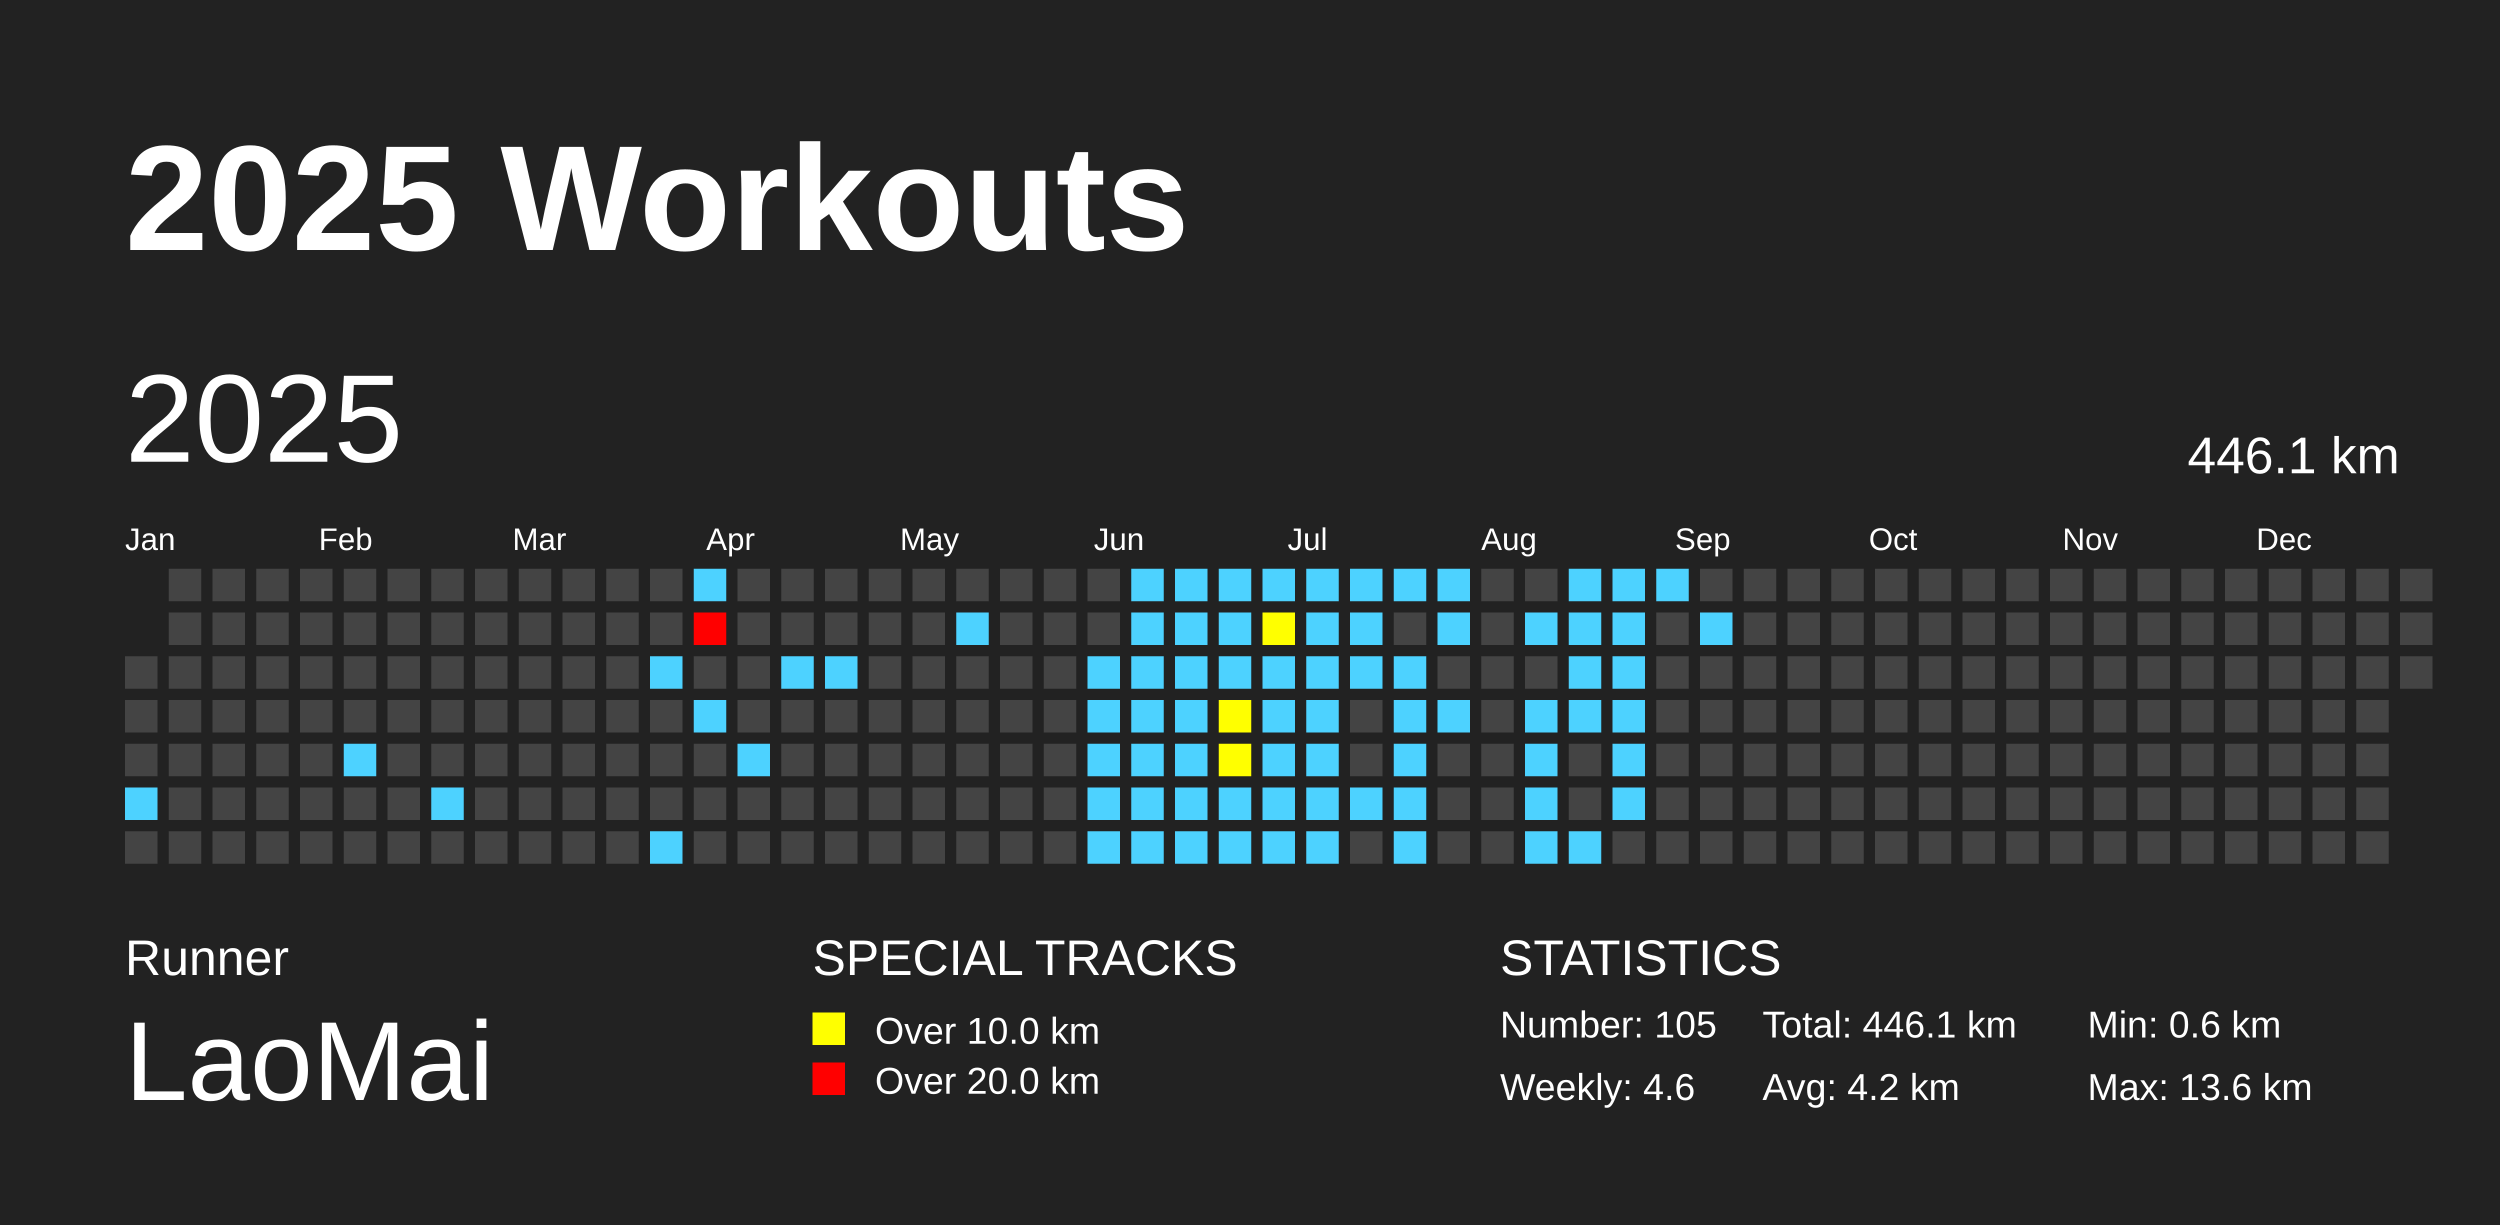
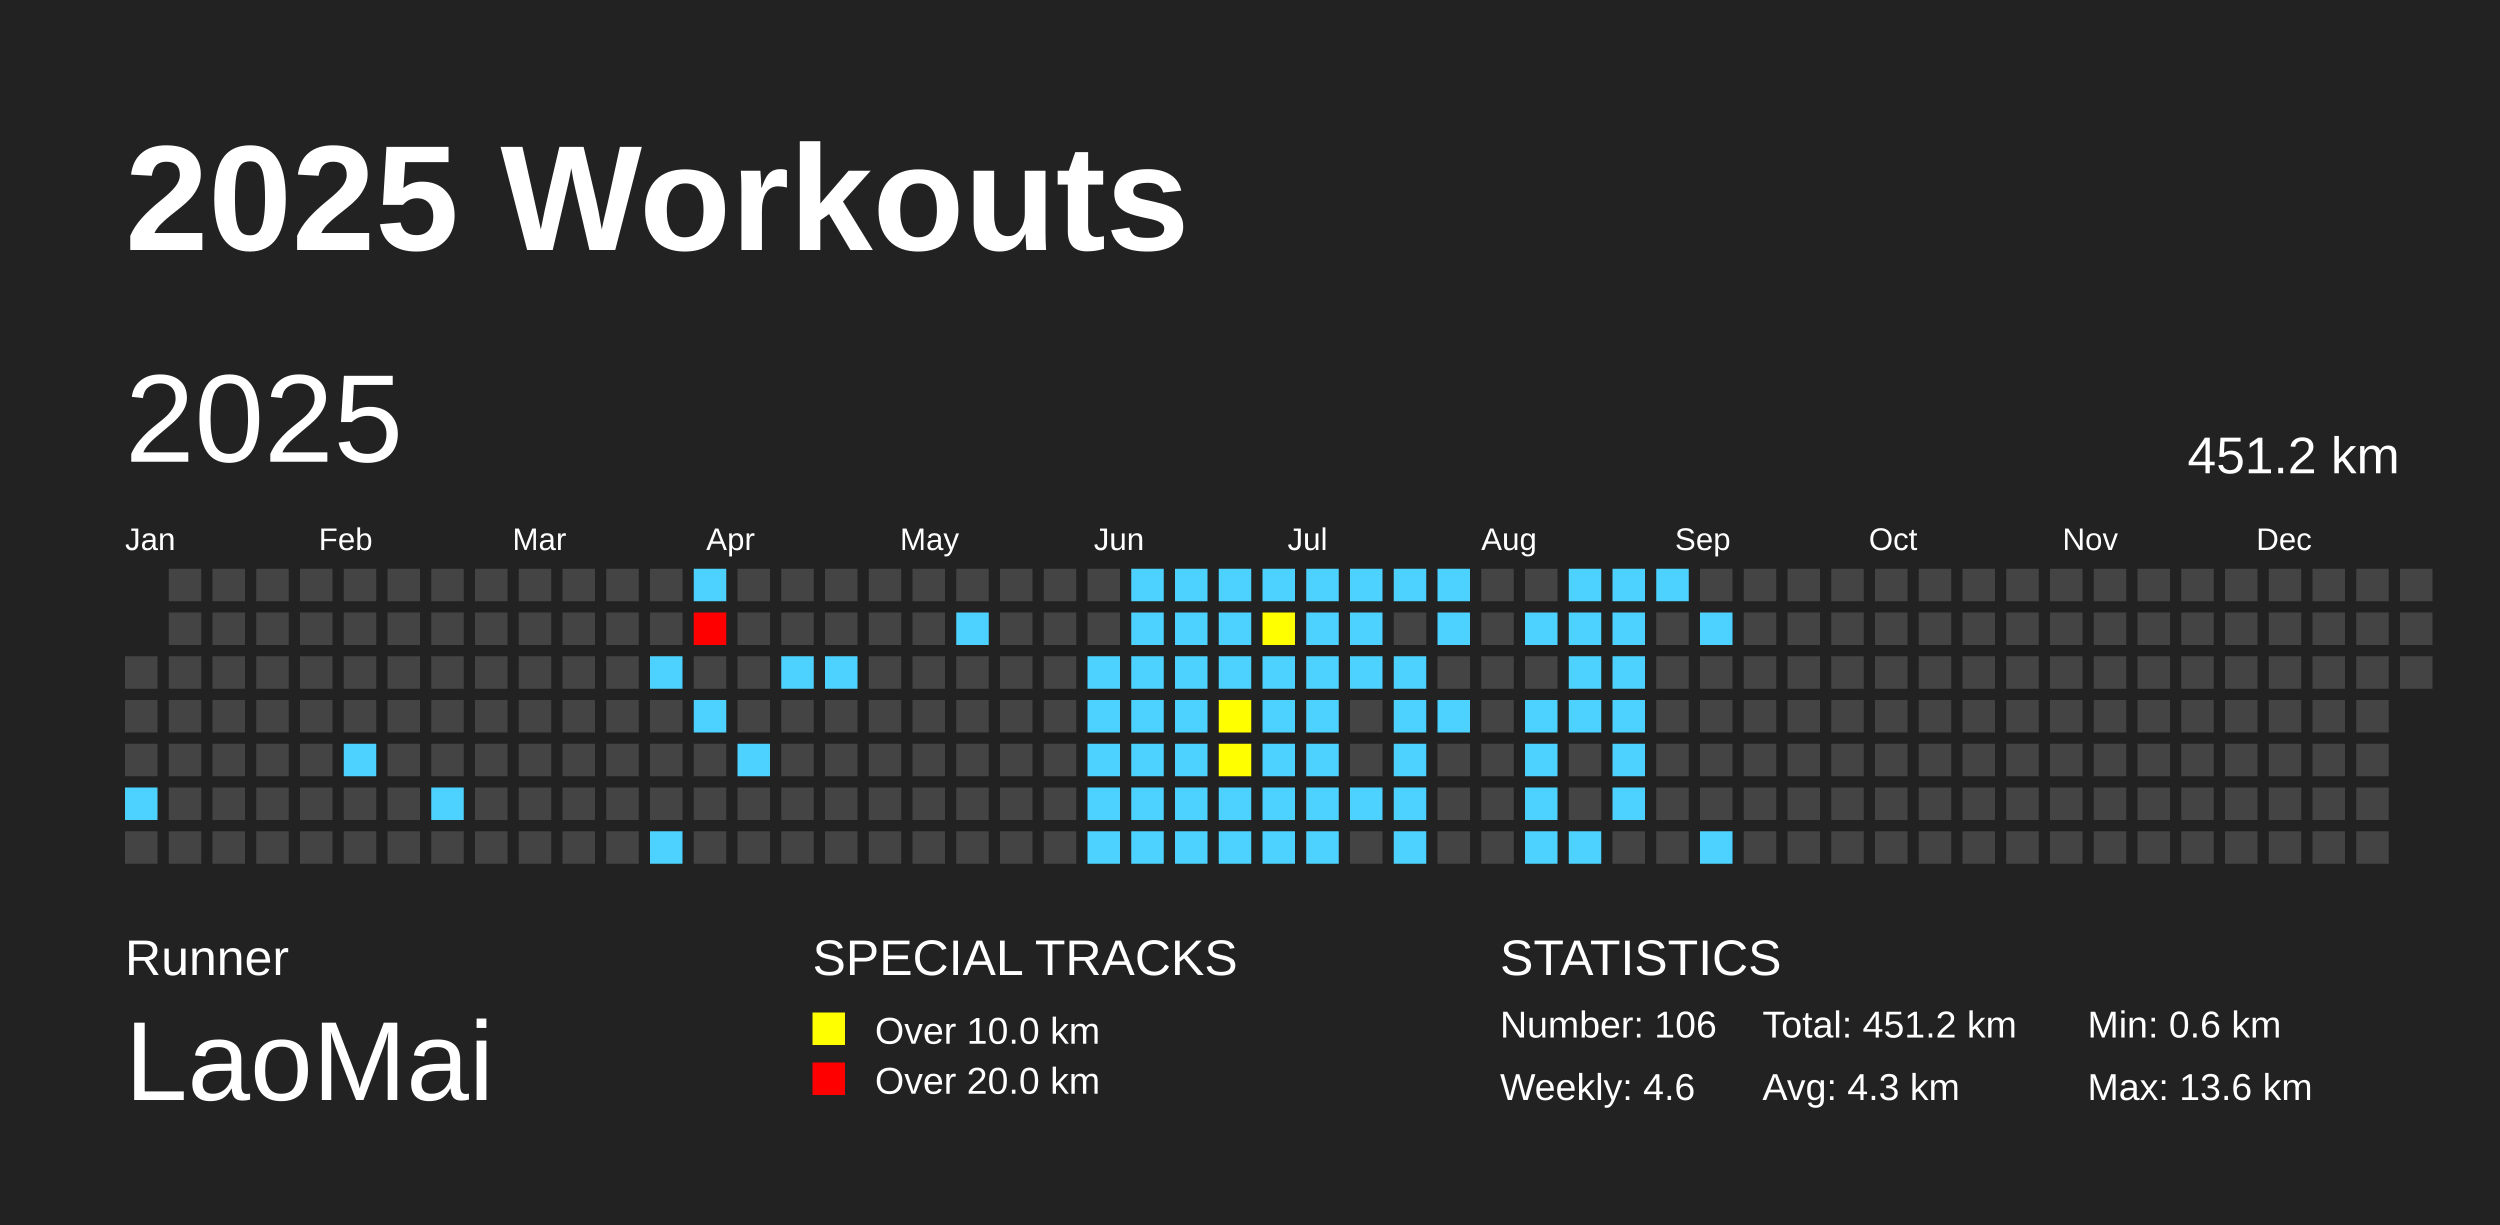
<svg xmlns="http://www.w3.org/2000/svg" baseProfile="full" height="98mm" version="1.1" viewBox="0,0,200,98" width="200mm">
  <defs />
  <rect fill="#222222" height="98" width="200" x="0" y="0" />
  <text fill="#FFFFFF" style="font-size:12px; font-family:Arial; font-weight:bold;" x="10" y="20">2025 Workouts</text>
  <text fill="#FFFFFF" style="font-size:4px; font-family:Arial" x="10" y="78">Runner</text>
  <text fill="#FFFFFF" style="font-size:9px; font-family:Arial" x="10" y="88">LaoMai</text>
  <text fill="#FFFFFF" style="font-size:4px; font-family:Arial" x="65" y="78">SPECIAL TRACKS</text>
  <rect fill="yellow" height="2.6" width="2.6" x="65" y="81" />
  <text fill="#FFFFFF" style="font-size:3px; font-family:Arial" x="70" y="83.5">Over 10.0 km</text>
  <rect fill="red" height="2.6" width="2.6" x="65" y="85" />
  <text fill="#FFFFFF" style="font-size:3px; font-family:Arial" x="70" y="87.5">Over 20.0 km</text>
  <text fill="#FFFFFF" style="font-size:4px; font-family:Arial" x="120" y="78">STATISTICS</text>
-   <text fill="#FFFFFF" style="font-size:3px; font-family:Arial" x="120" y="83">Number: 105</text>
+   <text fill="#FFFFFF" style="font-size:3px; font-family:Arial" x="120" y="83">Number: 106</text>
  <text fill="#FFFFFF" style="font-size:3px; font-family:Arial" x="120" y="88">Weekly: 4.6</text>
-   <text fill="#FFFFFF" style="font-size:3px; font-family:Arial" x="141" y="83">Total: 446.1 km</text>
-   <text fill="#FFFFFF" style="font-size:3px; font-family:Arial" x="141" y="88">Avg: 4.2 km</text>
+   <text fill="#FFFFFF" style="font-size:3px; font-family:Arial" x="141" y="83">Total: 451.2 km</text>
+   <text fill="#FFFFFF" style="font-size:3px; font-family:Arial" x="141" y="88">Avg: 4.3 km</text>
  <text fill="#FFFFFF" style="font-size:3px; font-family:Arial" x="167" y="83">Min: 0.6 km</text>
  <text fill="#FFFFFF" style="font-size:3px; font-family:Arial" x="167" y="88">Max: 13.6 km</text>
  <text dominant-baseline="hanging" fill="#FFFFFF" style="font-size:10.0px; font-family:Arial;" x="10" y="30">2025</text>
-   <text dominant-baseline="hanging" fill="#FFFFFF" style="font-size:4.125px; font-family:Arial;" x="175" y="35">446.1 km</text>
+   <text dominant-baseline="hanging" fill="#FFFFFF" style="font-size:4.125px; font-family:Arial;" x="175" y="35">451.2 km</text>
  <text fill="#FFFFFF" style="font-size:2.5px; font-family:Arial" x="10.0" y="44">Jan</text>
  <text fill="#FFFFFF" style="font-size:2.5px; font-family:Arial" x="25.5" y="44">Feb</text>
  <text fill="#FFFFFF" style="font-size:2.5px; font-family:Arial" x="41.0" y="44">Mar</text>
  <text fill="#FFFFFF" style="font-size:2.5px; font-family:Arial" x="56.5" y="44">Apr</text>
  <text fill="#FFFFFF" style="font-size:2.5px; font-family:Arial" x="72.0" y="44">May</text>
  <text fill="#FFFFFF" style="font-size:2.5px; font-family:Arial" x="87.5" y="44">Jun</text>
  <text fill="#FFFFFF" style="font-size:2.5px; font-family:Arial" x="103.0" y="44">Jul</text>
  <text fill="#FFFFFF" style="font-size:2.5px; font-family:Arial" x="118.5" y="44">Aug</text>
  <text fill="#FFFFFF" style="font-size:2.5px; font-family:Arial" x="134.0" y="44">Sep</text>
  <text fill="#FFFFFF" style="font-size:2.5px; font-family:Arial" x="149.5" y="44">Oct</text>
  <text fill="#FFFFFF" style="font-size:2.5px; font-family:Arial" x="165.0" y="44">Nov</text>
  <text fill="#FFFFFF" style="font-size:2.5px; font-family:Arial" x="180.5" y="44">Dec</text>
  <rect fill="#444444" height="2.6" width="2.6" x="10.0" y="52.5" />
  <rect fill="#444444" height="2.6" width="2.6" x="10.0" y="56.0" />
  <rect fill="#444444" height="2.6" width="2.6" x="10.0" y="59.5" />
  <rect fill="#4DD2FF" height="2.6" width="2.6" x="10.0" y="63.0" />
  <rect fill="#444444" height="2.6" width="2.6" x="10.0" y="66.5" />
  <rect fill="#444444" height="2.6" width="2.6" x="13.5" y="45.5" />
  <rect fill="#444444" height="2.6" width="2.6" x="13.5" y="49.0" />
  <rect fill="#444444" height="2.6" width="2.6" x="13.5" y="52.5" />
  <rect fill="#444444" height="2.6" width="2.6" x="13.5" y="56.0" />
  <rect fill="#444444" height="2.6" width="2.6" x="13.5" y="59.5" />
  <rect fill="#444444" height="2.6" width="2.6" x="13.5" y="63.0" />
  <rect fill="#444444" height="2.6" width="2.6" x="13.5" y="66.5" />
  <rect fill="#444444" height="2.6" width="2.6" x="17.0" y="45.5" />
  <rect fill="#444444" height="2.6" width="2.6" x="17.0" y="49.0" />
  <rect fill="#444444" height="2.6" width="2.6" x="17.0" y="52.5" />
  <rect fill="#444444" height="2.6" width="2.6" x="17.0" y="56.0" />
  <rect fill="#444444" height="2.6" width="2.6" x="17.0" y="59.5" />
  <rect fill="#444444" height="2.6" width="2.6" x="17.0" y="63.0" />
  <rect fill="#444444" height="2.6" width="2.6" x="17.0" y="66.5" />
  <rect fill="#444444" height="2.6" width="2.6" x="20.5" y="45.5" />
  <rect fill="#444444" height="2.6" width="2.6" x="20.5" y="49.0" />
  <rect fill="#444444" height="2.6" width="2.6" x="20.5" y="52.5" />
  <rect fill="#444444" height="2.6" width="2.6" x="20.5" y="56.0" />
  <rect fill="#444444" height="2.6" width="2.6" x="20.5" y="59.5" />
  <rect fill="#444444" height="2.6" width="2.6" x="20.5" y="63.0" />
  <rect fill="#444444" height="2.6" width="2.6" x="20.5" y="66.5" />
  <rect fill="#444444" height="2.6" width="2.6" x="24.0" y="45.5" />
  <rect fill="#444444" height="2.6" width="2.6" x="24.0" y="49.0" />
  <rect fill="#444444" height="2.6" width="2.6" x="24.0" y="52.5" />
  <rect fill="#444444" height="2.6" width="2.6" x="24.0" y="56.0" />
  <rect fill="#444444" height="2.6" width="2.6" x="24.0" y="59.5" />
  <rect fill="#444444" height="2.6" width="2.6" x="24.0" y="63.0" />
  <rect fill="#444444" height="2.6" width="2.6" x="24.0" y="66.5" />
  <rect fill="#444444" height="2.6" width="2.6" x="27.5" y="45.5" />
  <rect fill="#444444" height="2.6" width="2.6" x="27.5" y="49.0" />
  <rect fill="#444444" height="2.6" width="2.6" x="27.5" y="52.5" />
  <rect fill="#444444" height="2.6" width="2.6" x="27.5" y="56.0" />
  <rect fill="#4DD2FF" height="2.6" width="2.6" x="27.5" y="59.5" />
  <rect fill="#444444" height="2.6" width="2.6" x="27.5" y="63.0" />
  <rect fill="#444444" height="2.6" width="2.6" x="27.5" y="66.5" />
  <rect fill="#444444" height="2.6" width="2.6" x="31.0" y="45.5" />
  <rect fill="#444444" height="2.6" width="2.6" x="31.0" y="49.0" />
  <rect fill="#444444" height="2.6" width="2.6" x="31.0" y="52.5" />
  <rect fill="#444444" height="2.6" width="2.6" x="31.0" y="56.0" />
  <rect fill="#444444" height="2.6" width="2.6" x="31.0" y="59.5" />
  <rect fill="#444444" height="2.6" width="2.6" x="31.0" y="63.0" />
  <rect fill="#444444" height="2.6" width="2.6" x="31.0" y="66.5" />
  <rect fill="#444444" height="2.6" width="2.6" x="34.5" y="45.5" />
  <rect fill="#444444" height="2.6" width="2.6" x="34.5" y="49.0" />
  <rect fill="#444444" height="2.6" width="2.6" x="34.5" y="52.5" />
  <rect fill="#444444" height="2.6" width="2.6" x="34.5" y="56.0" />
  <rect fill="#444444" height="2.6" width="2.6" x="34.5" y="59.5" />
  <rect fill="#4DD2FF" height="2.6" width="2.6" x="34.5" y="63.0" />
  <rect fill="#444444" height="2.6" width="2.6" x="34.5" y="66.5" />
  <rect fill="#444444" height="2.6" width="2.6" x="38.0" y="45.5" />
  <rect fill="#444444" height="2.6" width="2.6" x="38.0" y="49.0" />
  <rect fill="#444444" height="2.6" width="2.6" x="38.0" y="52.5" />
  <rect fill="#444444" height="2.6" width="2.6" x="38.0" y="56.0" />
  <rect fill="#444444" height="2.6" width="2.6" x="38.0" y="59.5" />
  <rect fill="#444444" height="2.6" width="2.6" x="38.0" y="63.0" />
  <rect fill="#444444" height="2.6" width="2.6" x="38.0" y="66.5" />
  <rect fill="#444444" height="2.6" width="2.6" x="41.5" y="45.5" />
  <rect fill="#444444" height="2.6" width="2.6" x="41.5" y="49.0" />
  <rect fill="#444444" height="2.6" width="2.6" x="41.5" y="52.5" />
  <rect fill="#444444" height="2.6" width="2.6" x="41.5" y="56.0" />
  <rect fill="#444444" height="2.6" width="2.6" x="41.5" y="59.5" />
  <rect fill="#444444" height="2.6" width="2.6" x="41.5" y="63.0" />
  <rect fill="#444444" height="2.6" width="2.6" x="41.5" y="66.5" />
  <rect fill="#444444" height="2.6" width="2.6" x="45.0" y="45.5" />
  <rect fill="#444444" height="2.6" width="2.6" x="45.0" y="49.0" />
  <rect fill="#444444" height="2.6" width="2.6" x="45.0" y="52.5" />
  <rect fill="#444444" height="2.6" width="2.6" x="45.0" y="56.0" />
  <rect fill="#444444" height="2.6" width="2.6" x="45.0" y="59.5" />
  <rect fill="#444444" height="2.6" width="2.6" x="45.0" y="63.0" />
  <rect fill="#444444" height="2.6" width="2.6" x="45.0" y="66.5" />
  <rect fill="#444444" height="2.6" width="2.6" x="48.5" y="45.5" />
  <rect fill="#444444" height="2.6" width="2.6" x="48.5" y="49.0" />
  <rect fill="#444444" height="2.6" width="2.6" x="48.5" y="52.5" />
  <rect fill="#444444" height="2.6" width="2.6" x="48.5" y="56.0" />
  <rect fill="#444444" height="2.6" width="2.6" x="48.5" y="59.5" />
  <rect fill="#444444" height="2.6" width="2.6" x="48.5" y="63.0" />
  <rect fill="#444444" height="2.6" width="2.6" x="48.5" y="66.5" />
  <rect fill="#444444" height="2.6" width="2.6" x="52.0" y="45.5" />
  <rect fill="#444444" height="2.6" width="2.6" x="52.0" y="49.0" />
  <rect fill="#4DD2FF" height="2.6" width="2.6" x="52.0" y="52.5" />
  <rect fill="#444444" height="2.6" width="2.6" x="52.0" y="56.0" />
  <rect fill="#444444" height="2.6" width="2.6" x="52.0" y="59.5" />
  <rect fill="#444444" height="2.6" width="2.6" x="52.0" y="63.0" />
  <rect fill="#4DD2FF" height="2.6" width="2.6" x="52.0" y="66.5" />
  <rect fill="#4DD2FF" height="2.6" width="2.6" x="55.5" y="45.5" />
  <rect fill="red" height="2.6" width="2.6" x="55.5" y="49.0" />
  <rect fill="#444444" height="2.6" width="2.6" x="55.5" y="52.5" />
  <rect fill="#4DD2FF" height="2.6" width="2.6" x="55.5" y="56.0" />
  <rect fill="#444444" height="2.6" width="2.6" x="55.5" y="59.5" />
  <rect fill="#444444" height="2.6" width="2.6" x="55.5" y="63.0" />
  <rect fill="#444444" height="2.6" width="2.6" x="55.5" y="66.5" />
  <rect fill="#444444" height="2.6" width="2.6" x="59.0" y="45.5" />
  <rect fill="#444444" height="2.6" width="2.6" x="59.0" y="49.0" />
  <rect fill="#444444" height="2.6" width="2.6" x="59.0" y="52.5" />
  <rect fill="#444444" height="2.6" width="2.6" x="59.0" y="56.0" />
  <rect fill="#4DD2FF" height="2.6" width="2.6" x="59.0" y="59.5" />
  <rect fill="#444444" height="2.6" width="2.6" x="59.0" y="63.0" />
  <rect fill="#444444" height="2.6" width="2.6" x="59.0" y="66.5" />
  <rect fill="#444444" height="2.6" width="2.6" x="62.5" y="45.5" />
  <rect fill="#444444" height="2.6" width="2.6" x="62.5" y="49.0" />
  <rect fill="#4DD2FF" height="2.6" width="2.6" x="62.5" y="52.5" />
  <rect fill="#444444" height="2.6" width="2.6" x="62.5" y="56.0" />
  <rect fill="#444444" height="2.6" width="2.6" x="62.5" y="59.5" />
  <rect fill="#444444" height="2.6" width="2.6" x="62.5" y="63.0" />
  <rect fill="#444444" height="2.6" width="2.6" x="62.5" y="66.5" />
  <rect fill="#444444" height="2.6" width="2.6" x="66.0" y="45.5" />
  <rect fill="#444444" height="2.6" width="2.6" x="66.0" y="49.0" />
  <rect fill="#4DD2FF" height="2.6" width="2.6" x="66.0" y="52.5" />
  <rect fill="#444444" height="2.6" width="2.6" x="66.0" y="56.0" />
  <rect fill="#444444" height="2.6" width="2.6" x="66.0" y="59.5" />
  <rect fill="#444444" height="2.6" width="2.6" x="66.0" y="63.0" />
  <rect fill="#444444" height="2.6" width="2.6" x="66.0" y="66.5" />
  <rect fill="#444444" height="2.6" width="2.6" x="69.5" y="45.5" />
  <rect fill="#444444" height="2.6" width="2.6" x="69.5" y="49.0" />
  <rect fill="#444444" height="2.6" width="2.6" x="69.5" y="52.5" />
  <rect fill="#444444" height="2.6" width="2.6" x="69.5" y="56.0" />
  <rect fill="#444444" height="2.6" width="2.6" x="69.5" y="59.5" />
  <rect fill="#444444" height="2.6" width="2.6" x="69.5" y="63.0" />
  <rect fill="#444444" height="2.6" width="2.6" x="69.5" y="66.5" />
  <rect fill="#444444" height="2.6" width="2.6" x="73.0" y="45.5" />
  <rect fill="#444444" height="2.6" width="2.6" x="73.0" y="49.0" />
  <rect fill="#444444" height="2.6" width="2.6" x="73.0" y="52.5" />
  <rect fill="#444444" height="2.6" width="2.6" x="73.0" y="56.0" />
  <rect fill="#444444" height="2.6" width="2.6" x="73.0" y="59.5" />
  <rect fill="#444444" height="2.6" width="2.6" x="73.0" y="63.0" />
  <rect fill="#444444" height="2.6" width="2.6" x="73.0" y="66.5" />
  <rect fill="#444444" height="2.6" width="2.6" x="76.5" y="45.5" />
  <rect fill="#4DD2FF" height="2.6" width="2.6" x="76.5" y="49.0" />
  <rect fill="#444444" height="2.6" width="2.6" x="76.5" y="52.5" />
  <rect fill="#444444" height="2.6" width="2.6" x="76.5" y="56.0" />
  <rect fill="#444444" height="2.6" width="2.6" x="76.5" y="59.5" />
  <rect fill="#444444" height="2.6" width="2.6" x="76.5" y="63.0" />
  <rect fill="#444444" height="2.6" width="2.6" x="76.5" y="66.5" />
  <rect fill="#444444" height="2.6" width="2.6" x="80.0" y="45.5" />
  <rect fill="#444444" height="2.6" width="2.6" x="80.0" y="49.0" />
  <rect fill="#444444" height="2.6" width="2.6" x="80.0" y="52.5" />
  <rect fill="#444444" height="2.6" width="2.6" x="80.0" y="56.0" />
  <rect fill="#444444" height="2.6" width="2.6" x="80.0" y="59.5" />
  <rect fill="#444444" height="2.6" width="2.6" x="80.0" y="63.0" />
  <rect fill="#444444" height="2.6" width="2.6" x="80.0" y="66.5" />
  <rect fill="#444444" height="2.6" width="2.6" x="83.5" y="45.5" />
  <rect fill="#444444" height="2.6" width="2.6" x="83.5" y="49.0" />
  <rect fill="#444444" height="2.6" width="2.6" x="83.5" y="52.5" />
  <rect fill="#444444" height="2.6" width="2.6" x="83.5" y="56.0" />
  <rect fill="#444444" height="2.6" width="2.6" x="83.5" y="59.5" />
  <rect fill="#444444" height="2.6" width="2.6" x="83.5" y="63.0" />
  <rect fill="#444444" height="2.6" width="2.6" x="83.5" y="66.5" />
  <rect fill="#444444" height="2.6" width="2.6" x="87.0" y="45.5" />
  <rect fill="#444444" height="2.6" width="2.6" x="87.0" y="49.0" />
  <rect fill="#4DD2FF" height="2.6" width="2.6" x="87.0" y="52.5" />
  <rect fill="#4DD2FF" height="2.6" width="2.6" x="87.0" y="56.0" />
  <rect fill="#4DD2FF" height="2.6" width="2.6" x="87.0" y="59.5" />
  <rect fill="#4DD2FF" height="2.6" width="2.6" x="87.0" y="63.0" />
  <rect fill="#4DD2FF" height="2.6" width="2.6" x="87.0" y="66.5" />
  <rect fill="#4DD2FF" height="2.6" width="2.6" x="90.5" y="45.5" />
  <rect fill="#4DD2FF" height="2.6" width="2.6" x="90.5" y="49.0" />
  <rect fill="#4DD2FF" height="2.6" width="2.6" x="90.5" y="52.5" />
  <rect fill="#4DD2FF" height="2.6" width="2.6" x="90.5" y="56.0" />
  <rect fill="#4DD2FF" height="2.6" width="2.6" x="90.5" y="59.5" />
  <rect fill="#4DD2FF" height="2.6" width="2.6" x="90.5" y="63.0" />
  <rect fill="#4DD2FF" height="2.6" width="2.6" x="90.5" y="66.5" />
  <rect fill="#4DD2FF" height="2.6" width="2.6" x="94.0" y="45.5" />
  <rect fill="#4DD2FF" height="2.6" width="2.6" x="94.0" y="49.0" />
  <rect fill="#4DD2FF" height="2.6" width="2.6" x="94.0" y="52.5" />
  <rect fill="#4DD2FF" height="2.6" width="2.6" x="94.0" y="56.0" />
  <rect fill="#4DD2FF" height="2.6" width="2.6" x="94.0" y="59.5" />
  <rect fill="#4DD2FF" height="2.6" width="2.6" x="94.0" y="63.0" />
  <rect fill="#4DD2FF" height="2.6" width="2.6" x="94.0" y="66.5" />
  <rect fill="#4DD2FF" height="2.6" width="2.6" x="97.5" y="45.5" />
  <rect fill="#4DD2FF" height="2.6" width="2.6" x="97.5" y="49.0" />
  <rect fill="#4DD2FF" height="2.6" width="2.6" x="97.5" y="52.5" />
  <rect fill="yellow" height="2.6" width="2.6" x="97.5" y="56.0" />
  <rect fill="yellow" height="2.6" width="2.6" x="97.5" y="59.5" />
  <rect fill="#4DD2FF" height="2.6" width="2.6" x="97.5" y="63.0" />
  <rect fill="#4DD2FF" height="2.6" width="2.6" x="97.5" y="66.5" />
  <rect fill="#4DD2FF" height="2.6" width="2.6" x="101.0" y="45.5" />
  <rect fill="yellow" height="2.6" width="2.6" x="101.0" y="49.0" />
  <rect fill="#4DD2FF" height="2.6" width="2.6" x="101.0" y="52.5" />
  <rect fill="#4DD2FF" height="2.6" width="2.6" x="101.0" y="56.0" />
  <rect fill="#4DD2FF" height="2.6" width="2.6" x="101.0" y="59.5" />
  <rect fill="#4DD2FF" height="2.6" width="2.6" x="101.0" y="63.0" />
  <rect fill="#4DD2FF" height="2.6" width="2.6" x="101.0" y="66.5" />
  <rect fill="#4DD2FF" height="2.6" width="2.6" x="104.5" y="45.5" />
  <rect fill="#4DD2FF" height="2.6" width="2.6" x="104.5" y="49.0" />
  <rect fill="#4DD2FF" height="2.6" width="2.6" x="104.5" y="52.5" />
  <rect fill="#4DD2FF" height="2.6" width="2.6" x="104.5" y="56.0" />
  <rect fill="#4DD2FF" height="2.6" width="2.6" x="104.5" y="59.5" />
  <rect fill="#4DD2FF" height="2.6" width="2.6" x="104.5" y="63.0" />
  <rect fill="#4DD2FF" height="2.6" width="2.6" x="104.5" y="66.5" />
  <rect fill="#4DD2FF" height="2.6" width="2.6" x="108.0" y="45.5" />
  <rect fill="#4DD2FF" height="2.6" width="2.6" x="108.0" y="49.0" />
  <rect fill="#4DD2FF" height="2.6" width="2.6" x="108.0" y="52.5" />
  <rect fill="#444444" height="2.6" width="2.6" x="108.0" y="56.0" />
  <rect fill="#444444" height="2.6" width="2.6" x="108.0" y="59.5" />
  <rect fill="#4DD2FF" height="2.6" width="2.6" x="108.0" y="63.0" />
  <rect fill="#444444" height="2.6" width="2.6" x="108.0" y="66.5" />
  <rect fill="#4DD2FF" height="2.6" width="2.6" x="111.5" y="45.5" />
  <rect fill="#444444" height="2.6" width="2.6" x="111.5" y="49.0" />
  <rect fill="#4DD2FF" height="2.6" width="2.6" x="111.5" y="52.5" />
  <rect fill="#4DD2FF" height="2.6" width="2.6" x="111.5" y="56.0" />
  <rect fill="#4DD2FF" height="2.6" width="2.6" x="111.5" y="59.5" />
  <rect fill="#4DD2FF" height="2.6" width="2.6" x="111.5" y="63.0" />
  <rect fill="#4DD2FF" height="2.6" width="2.6" x="111.5" y="66.5" />
  <rect fill="#4DD2FF" height="2.6" width="2.6" x="115.0" y="45.5" />
  <rect fill="#4DD2FF" height="2.6" width="2.6" x="115.0" y="49.0" />
  <rect fill="#444444" height="2.6" width="2.6" x="115.0" y="52.5" />
  <rect fill="#4DD2FF" height="2.6" width="2.6" x="115.0" y="56.0" />
  <rect fill="#444444" height="2.6" width="2.6" x="115.0" y="59.5" />
  <rect fill="#444444" height="2.6" width="2.6" x="115.0" y="63.0" />
  <rect fill="#444444" height="2.6" width="2.6" x="115.0" y="66.5" />
  <rect fill="#444444" height="2.6" width="2.6" x="118.5" y="45.5" />
  <rect fill="#444444" height="2.6" width="2.6" x="118.5" y="49.0" />
  <rect fill="#444444" height="2.6" width="2.6" x="118.5" y="52.5" />
  <rect fill="#444444" height="2.6" width="2.6" x="118.5" y="56.0" />
  <rect fill="#444444" height="2.6" width="2.6" x="118.5" y="59.5" />
  <rect fill="#444444" height="2.6" width="2.6" x="118.5" y="63.0" />
  <rect fill="#444444" height="2.6" width="2.6" x="118.5" y="66.5" />
  <rect fill="#444444" height="2.6" width="2.6" x="122.0" y="45.5" />
  <rect fill="#4DD2FF" height="2.6" width="2.6" x="122.0" y="49.0" />
  <rect fill="#444444" height="2.6" width="2.6" x="122.0" y="52.5" />
  <rect fill="#4DD2FF" height="2.6" width="2.6" x="122.0" y="56.0" />
  <rect fill="#4DD2FF" height="2.6" width="2.6" x="122.0" y="59.5" />
  <rect fill="#4DD2FF" height="2.6" width="2.6" x="122.0" y="63.0" />
  <rect fill="#4DD2FF" height="2.6" width="2.6" x="122.0" y="66.5" />
  <rect fill="#4DD2FF" height="2.6" width="2.6" x="125.5" y="45.5" />
  <rect fill="#4DD2FF" height="2.6" width="2.6" x="125.5" y="49.0" />
  <rect fill="#4DD2FF" height="2.6" width="2.6" x="125.5" y="52.5" />
  <rect fill="#4DD2FF" height="2.6" width="2.6" x="125.5" y="56.0" />
  <rect fill="#444444" height="2.6" width="2.6" x="125.5" y="59.5" />
  <rect fill="#444444" height="2.6" width="2.6" x="125.5" y="63.0" />
  <rect fill="#4DD2FF" height="2.6" width="2.6" x="125.5" y="66.5" />
  <rect fill="#4DD2FF" height="2.6" width="2.6" x="129.0" y="45.5" />
  <rect fill="#4DD2FF" height="2.6" width="2.6" x="129.0" y="49.0" />
  <rect fill="#4DD2FF" height="2.6" width="2.6" x="129.0" y="52.5" />
  <rect fill="#4DD2FF" height="2.6" width="2.6" x="129.0" y="56.0" />
  <rect fill="#4DD2FF" height="2.6" width="2.6" x="129.0" y="59.5" />
  <rect fill="#4DD2FF" height="2.6" width="2.6" x="129.0" y="63.0" />
  <rect fill="#444444" height="2.6" width="2.6" x="129.0" y="66.5" />
  <rect fill="#4DD2FF" height="2.6" width="2.6" x="132.5" y="45.5" />
  <rect fill="#444444" height="2.6" width="2.6" x="132.5" y="49.0" />
  <rect fill="#444444" height="2.6" width="2.6" x="132.5" y="52.5" />
  <rect fill="#444444" height="2.6" width="2.6" x="132.5" y="56.0" />
  <rect fill="#444444" height="2.6" width="2.6" x="132.5" y="59.5" />
  <rect fill="#444444" height="2.6" width="2.6" x="132.5" y="63.0" />
  <rect fill="#444444" height="2.6" width="2.6" x="132.5" y="66.5" />
  <rect fill="#444444" height="2.6" width="2.6" x="136.0" y="45.5" />
  <rect fill="#4DD2FF" height="2.6" width="2.6" x="136.0" y="49.0" />
  <rect fill="#444444" height="2.6" width="2.6" x="136.0" y="52.5" />
  <rect fill="#444444" height="2.6" width="2.6" x="136.0" y="56.0" />
  <rect fill="#444444" height="2.6" width="2.6" x="136.0" y="59.5" />
  <rect fill="#444444" height="2.6" width="2.6" x="136.0" y="63.0" />
-   <rect fill="#444444" height="2.6" width="2.6" x="136.0" y="66.5" />
+   <rect fill="#4DD2FF" height="2.6" width="2.6" x="136.0" y="66.5" />
  <rect fill="#444444" height="2.6" width="2.6" x="139.5" y="45.5" />
  <rect fill="#444444" height="2.6" width="2.6" x="139.5" y="49.0" />
  <rect fill="#444444" height="2.6" width="2.6" x="139.5" y="52.5" />
  <rect fill="#444444" height="2.6" width="2.6" x="139.5" y="56.0" />
  <rect fill="#444444" height="2.6" width="2.6" x="139.5" y="59.5" />
  <rect fill="#444444" height="2.6" width="2.6" x="139.5" y="63.0" />
  <rect fill="#444444" height="2.6" width="2.6" x="139.5" y="66.5" />
  <rect fill="#444444" height="2.6" width="2.6" x="143.0" y="45.5" />
  <rect fill="#444444" height="2.6" width="2.6" x="143.0" y="49.0" />
  <rect fill="#444444" height="2.6" width="2.6" x="143.0" y="52.5" />
  <rect fill="#444444" height="2.6" width="2.6" x="143.0" y="56.0" />
  <rect fill="#444444" height="2.6" width="2.6" x="143.0" y="59.5" />
  <rect fill="#444444" height="2.6" width="2.6" x="143.0" y="63.0" />
  <rect fill="#444444" height="2.6" width="2.6" x="143.0" y="66.5" />
  <rect fill="#444444" height="2.6" width="2.6" x="146.5" y="45.5" />
  <rect fill="#444444" height="2.6" width="2.6" x="146.5" y="49.0" />
  <rect fill="#444444" height="2.6" width="2.6" x="146.5" y="52.5" />
  <rect fill="#444444" height="2.6" width="2.6" x="146.5" y="56.0" />
  <rect fill="#444444" height="2.6" width="2.6" x="146.5" y="59.5" />
  <rect fill="#444444" height="2.6" width="2.6" x="146.5" y="63.0" />
  <rect fill="#444444" height="2.6" width="2.6" x="146.5" y="66.5" />
  <rect fill="#444444" height="2.6" width="2.6" x="150.0" y="45.5" />
  <rect fill="#444444" height="2.6" width="2.6" x="150.0" y="49.0" />
  <rect fill="#444444" height="2.6" width="2.6" x="150.0" y="52.5" />
  <rect fill="#444444" height="2.6" width="2.6" x="150.0" y="56.0" />
  <rect fill="#444444" height="2.6" width="2.6" x="150.0" y="59.5" />
  <rect fill="#444444" height="2.6" width="2.6" x="150.0" y="63.0" />
  <rect fill="#444444" height="2.6" width="2.6" x="150.0" y="66.5" />
  <rect fill="#444444" height="2.6" width="2.6" x="153.5" y="45.5" />
  <rect fill="#444444" height="2.6" width="2.6" x="153.5" y="49.0" />
  <rect fill="#444444" height="2.6" width="2.6" x="153.5" y="52.5" />
  <rect fill="#444444" height="2.6" width="2.6" x="153.5" y="56.0" />
  <rect fill="#444444" height="2.6" width="2.6" x="153.5" y="59.5" />
  <rect fill="#444444" height="2.6" width="2.6" x="153.5" y="63.0" />
  <rect fill="#444444" height="2.6" width="2.6" x="153.5" y="66.5" />
  <rect fill="#444444" height="2.6" width="2.6" x="157.0" y="45.5" />
  <rect fill="#444444" height="2.6" width="2.6" x="157.0" y="49.0" />
  <rect fill="#444444" height="2.6" width="2.6" x="157.0" y="52.5" />
  <rect fill="#444444" height="2.6" width="2.6" x="157.0" y="56.0" />
  <rect fill="#444444" height="2.6" width="2.6" x="157.0" y="59.5" />
  <rect fill="#444444" height="2.6" width="2.6" x="157.0" y="63.0" />
  <rect fill="#444444" height="2.6" width="2.6" x="157.0" y="66.5" />
  <rect fill="#444444" height="2.6" width="2.6" x="160.5" y="45.5" />
  <rect fill="#444444" height="2.6" width="2.6" x="160.5" y="49.0" />
  <rect fill="#444444" height="2.6" width="2.6" x="160.5" y="52.5" />
  <rect fill="#444444" height="2.6" width="2.6" x="160.5" y="56.0" />
  <rect fill="#444444" height="2.6" width="2.6" x="160.5" y="59.5" />
  <rect fill="#444444" height="2.6" width="2.6" x="160.5" y="63.0" />
  <rect fill="#444444" height="2.6" width="2.6" x="160.5" y="66.5" />
  <rect fill="#444444" height="2.6" width="2.6" x="164.0" y="45.5" />
  <rect fill="#444444" height="2.6" width="2.6" x="164.0" y="49.0" />
  <rect fill="#444444" height="2.6" width="2.6" x="164.0" y="52.5" />
  <rect fill="#444444" height="2.6" width="2.6" x="164.0" y="56.0" />
  <rect fill="#444444" height="2.6" width="2.6" x="164.0" y="59.5" />
  <rect fill="#444444" height="2.6" width="2.6" x="164.0" y="63.0" />
  <rect fill="#444444" height="2.6" width="2.6" x="164.0" y="66.5" />
  <rect fill="#444444" height="2.6" width="2.6" x="167.5" y="45.5" />
  <rect fill="#444444" height="2.6" width="2.6" x="167.5" y="49.0" />
  <rect fill="#444444" height="2.6" width="2.6" x="167.5" y="52.5" />
  <rect fill="#444444" height="2.6" width="2.6" x="167.5" y="56.0" />
  <rect fill="#444444" height="2.6" width="2.6" x="167.5" y="59.5" />
  <rect fill="#444444" height="2.6" width="2.6" x="167.5" y="63.0" />
  <rect fill="#444444" height="2.6" width="2.6" x="167.5" y="66.5" />
  <rect fill="#444444" height="2.6" width="2.6" x="171.0" y="45.5" />
  <rect fill="#444444" height="2.6" width="2.6" x="171.0" y="49.0" />
  <rect fill="#444444" height="2.6" width="2.6" x="171.0" y="52.5" />
  <rect fill="#444444" height="2.6" width="2.6" x="171.0" y="56.0" />
  <rect fill="#444444" height="2.6" width="2.6" x="171.0" y="59.5" />
  <rect fill="#444444" height="2.6" width="2.6" x="171.0" y="63.0" />
  <rect fill="#444444" height="2.6" width="2.6" x="171.0" y="66.5" />
  <rect fill="#444444" height="2.6" width="2.6" x="174.5" y="45.5" />
  <rect fill="#444444" height="2.6" width="2.6" x="174.5" y="49.0" />
  <rect fill="#444444" height="2.6" width="2.6" x="174.5" y="52.5" />
  <rect fill="#444444" height="2.6" width="2.6" x="174.5" y="56.0" />
  <rect fill="#444444" height="2.6" width="2.6" x="174.5" y="59.5" />
  <rect fill="#444444" height="2.6" width="2.6" x="174.5" y="63.0" />
  <rect fill="#444444" height="2.6" width="2.6" x="174.5" y="66.5" />
  <rect fill="#444444" height="2.6" width="2.6" x="178.0" y="45.5" />
  <rect fill="#444444" height="2.6" width="2.6" x="178.0" y="49.0" />
  <rect fill="#444444" height="2.6" width="2.6" x="178.0" y="52.5" />
  <rect fill="#444444" height="2.6" width="2.6" x="178.0" y="56.0" />
  <rect fill="#444444" height="2.6" width="2.6" x="178.0" y="59.5" />
  <rect fill="#444444" height="2.6" width="2.6" x="178.0" y="63.0" />
  <rect fill="#444444" height="2.6" width="2.6" x="178.0" y="66.5" />
  <rect fill="#444444" height="2.6" width="2.6" x="181.5" y="45.5" />
  <rect fill="#444444" height="2.6" width="2.6" x="181.5" y="49.0" />
  <rect fill="#444444" height="2.6" width="2.6" x="181.5" y="52.5" />
  <rect fill="#444444" height="2.6" width="2.6" x="181.5" y="56.0" />
  <rect fill="#444444" height="2.6" width="2.6" x="181.5" y="59.5" />
  <rect fill="#444444" height="2.6" width="2.6" x="181.5" y="63.0" />
  <rect fill="#444444" height="2.6" width="2.6" x="181.5" y="66.5" />
  <rect fill="#444444" height="2.6" width="2.6" x="185.0" y="45.5" />
  <rect fill="#444444" height="2.6" width="2.6" x="185.0" y="49.0" />
  <rect fill="#444444" height="2.6" width="2.6" x="185.0" y="52.5" />
  <rect fill="#444444" height="2.6" width="2.6" x="185.0" y="56.0" />
  <rect fill="#444444" height="2.6" width="2.6" x="185.0" y="59.5" />
  <rect fill="#444444" height="2.6" width="2.6" x="185.0" y="63.0" />
  <rect fill="#444444" height="2.6" width="2.6" x="185.0" y="66.5" />
  <rect fill="#444444" height="2.6" width="2.6" x="188.5" y="45.5" />
  <rect fill="#444444" height="2.6" width="2.6" x="188.5" y="49.0" />
  <rect fill="#444444" height="2.6" width="2.6" x="188.5" y="52.5" />
  <rect fill="#444444" height="2.6" width="2.6" x="188.5" y="56.0" />
  <rect fill="#444444" height="2.6" width="2.6" x="188.5" y="59.5" />
  <rect fill="#444444" height="2.6" width="2.6" x="188.5" y="63.0" />
  <rect fill="#444444" height="2.6" width="2.6" x="188.5" y="66.5" />
  <rect fill="#444444" height="2.6" width="2.6" x="192.0" y="45.5" />
  <rect fill="#444444" height="2.6" width="2.6" x="192.0" y="49.0" />
  <rect fill="#444444" height="2.6" width="2.6" x="192.0" y="52.5" />
</svg>
